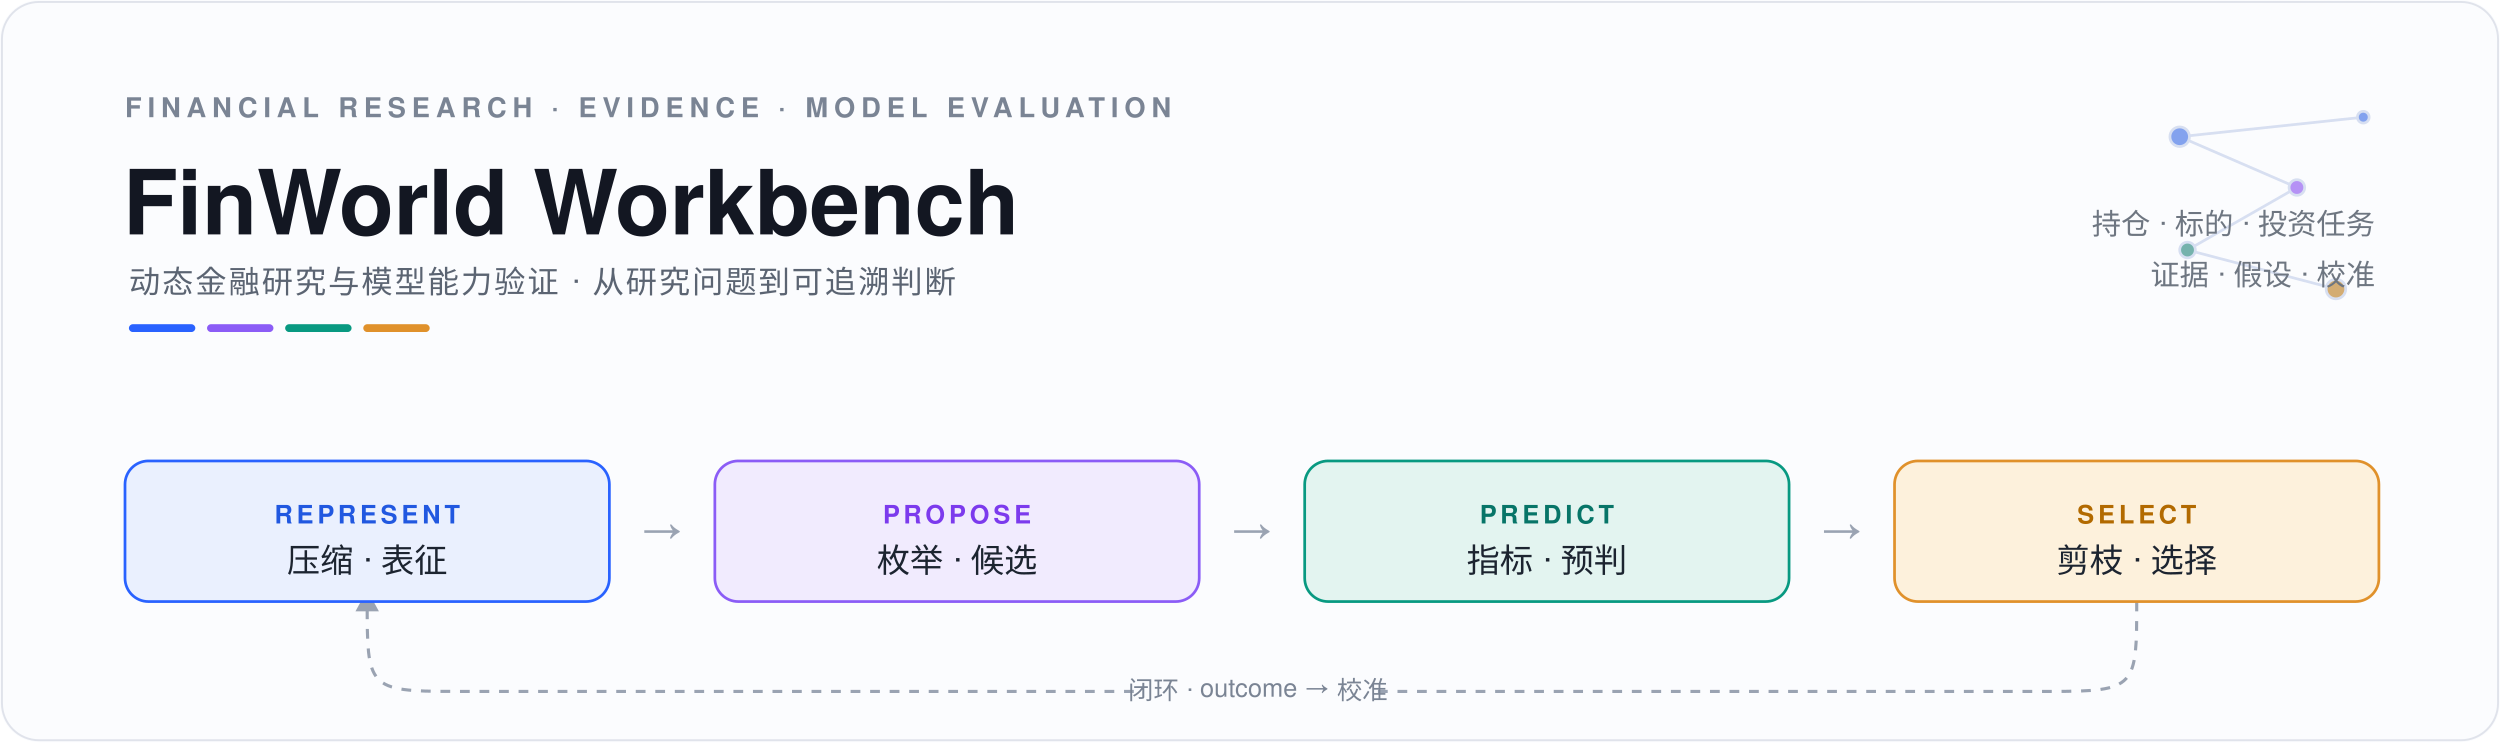
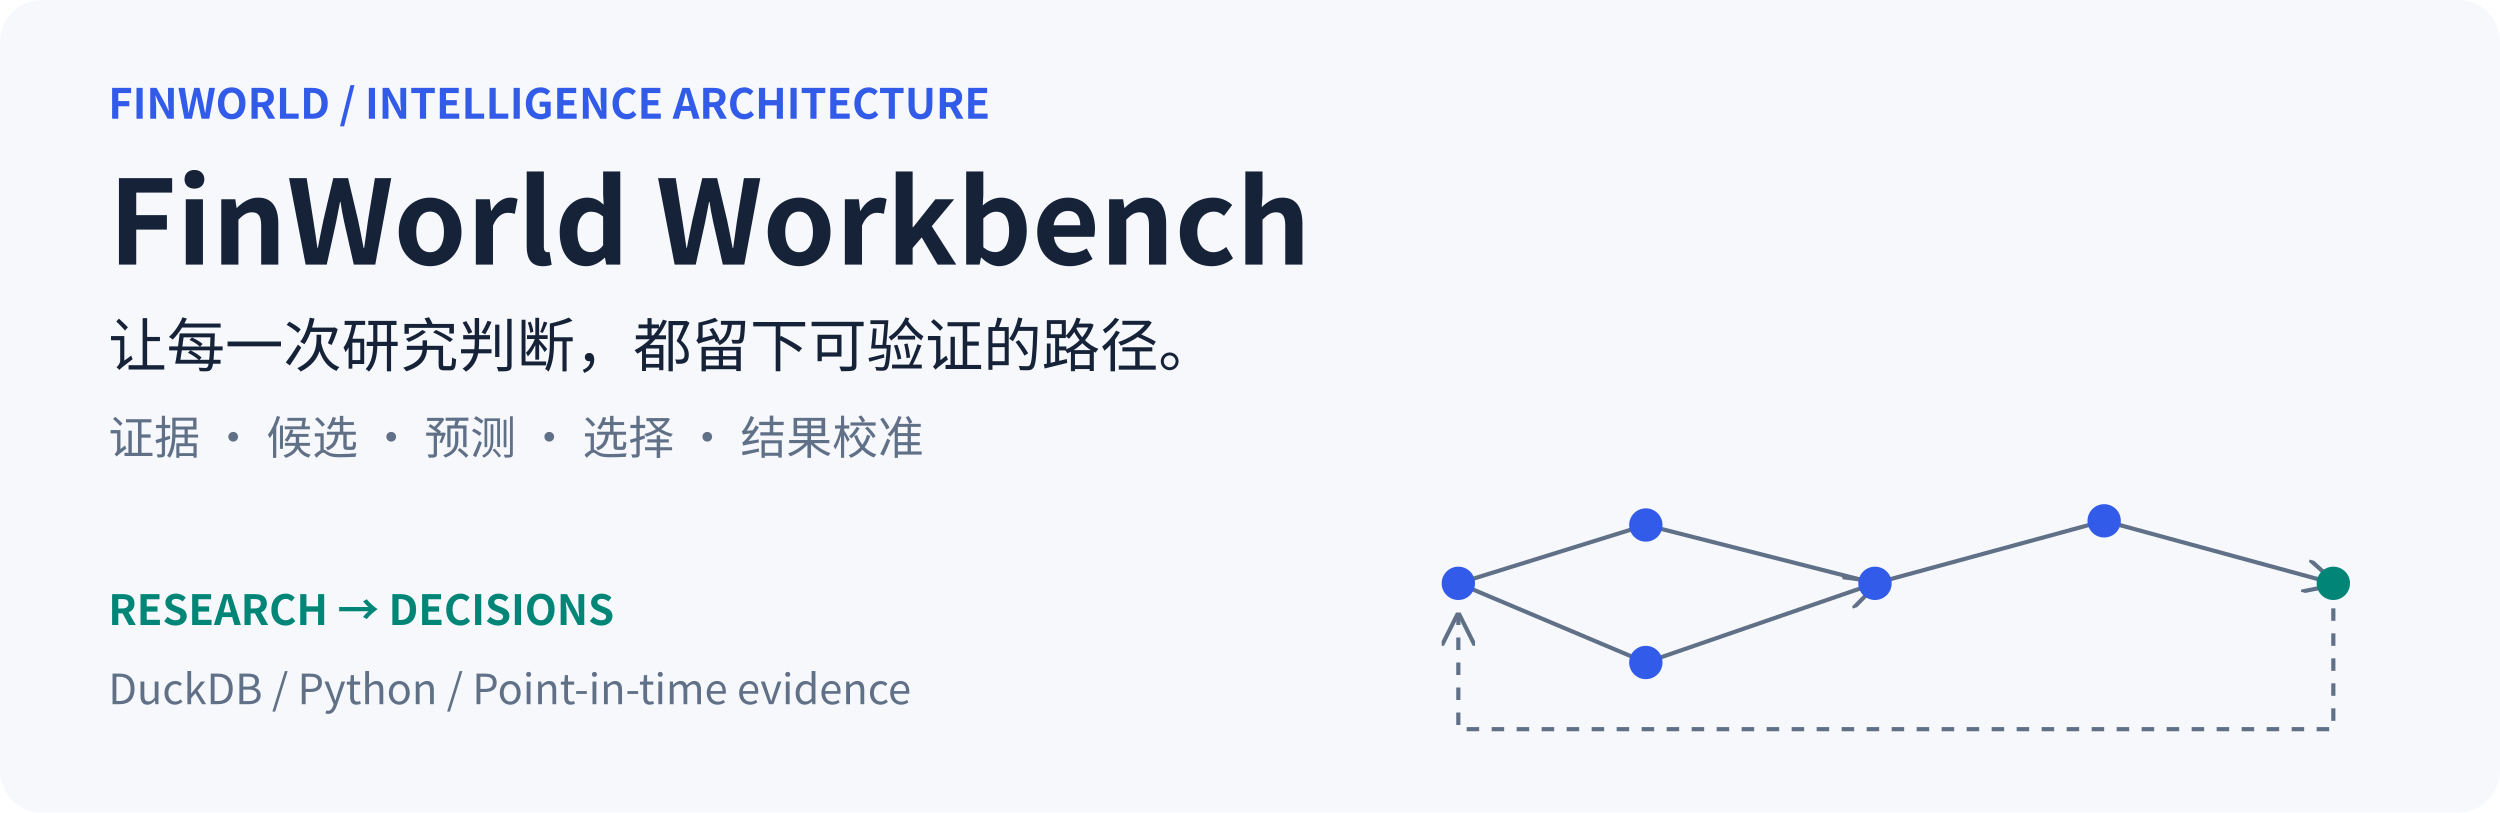
- <svg xmlns="http://www.w3.org/2000/svg" viewBox="0 0 1280 380" font-family="-apple-system, BlinkMacSystemFont, 'Segoe UI', 'PingFang SC', 'Microsoft YaHei', Helvetica, Arial, sans-serif">
-   <rect width="1280" height="380" rx="20" fill="#FBFCFE" />
-   <rect x="1" y="1" width="1278" height="378" rx="19" fill="none" stroke="#E0E3EB" stroke-width="1" />
-   <g opacity="0.55" stroke="#B9C6E6" stroke-width="1.4" fill="#2158E0">
-     <line x1="1116" y1="70" x2="1176" y2="96" />
-     <line x1="1176" y1="96" x2="1120" y2="128" />
-     <line x1="1120" y1="128" x2="1196" y2="148" />
-     <line x1="1116" y1="70" x2="1210" y2="60" />
-     <circle cx="1116" cy="70" r="5" />
-     <circle cx="1176" cy="96" r="4" fill="#7C3AED" />
-     <circle cx="1120" cy="128" r="4" fill="#077568" />
-     <circle cx="1196" cy="148" r="5" fill="#B26A00" />
-     <circle cx="1210" cy="60" r="3" />
+ <svg xmlns="http://www.w3.org/2000/svg" width="1200" height="390" viewBox="0 0 1200 390" role="img" aria-labelledby="title desc">
+   <defs>
+     <marker id="arrow" markerWidth="8" markerHeight="8" refX="7" refY="4" orient="auto">
+       <path d="M0 0 L8 4 L0 8" fill="none" stroke="#607087" />
+     </marker>
+   </defs>
+   <rect width="1200" height="390" rx="20" fill="#F6F8FC" />
+   <g font-family="Noto Sans CJK SC,PingFang SC,Microsoft YaHei,Segoe UI,sans-serif">
+     <text x="52" y="57" fill="#315BE8" font-size="20" font-weight="600">FINWORLD / INTELLIGENCE ARCHITECTURE</text>
+     <text x="52" y="127" fill="#152238" font-size="56" font-weight="650">FinWorld Workbench</text>
+     <text x="52" y="176" fill="#152238" font-size="28" font-weight="400">让每一次研究判断，都留下可验证的路径。</text>
+     <text x="52" y="218" fill="#607087" font-size="22" font-weight="400">证据 · 候选 · 预测 · 选择 · 结果校准</text>
+     <path d="M700 280 L790 252 L900 280 L1010 250 L1120 280" fill="none" stroke="#607087" stroke-width="2" marker-end="url(#arrow)" />
+     <path d="M700 280 L790 318 L900 280" fill="none" stroke="#607087" stroke-width="2" marker-end="url(#arrow)" />
+     <path d="M1120 280 L1120 350 L700 350 L700 296" fill="none" stroke="#607087" stroke-width="2" stroke-dasharray="6 6" marker-end="url(#arrow)" />
+     <circle cx="700" cy="280" r="8" fill="#315BE8" />
+     <circle cx="790" cy="252" r="8" fill="#315BE8" />
+     <circle cx="790" cy="318" r="8" fill="#315BE8" />
+     <circle cx="900" cy="280" r="8" fill="#315BE8" />
+     <circle cx="1010" cy="250" r="8" fill="#315BE8" />
+     <circle cx="1120" cy="280" r="8" fill="#008577" />
+     <text x="52" y="300" fill="#008577" font-size="20" font-weight="600">RESEARCH → DECISIONS</text>
+     <text x="52" y="338" fill="#607087" font-size="20" font-weight="400">DuckDB / Python / Point-in-time evidence</text>
  </g>
-   <text x="64" y="60" font-size="14" font-weight="600" letter-spacing="3" fill="#7A8494">FINANCIAL RESEARCH · EVIDENCE · MODEL EVALUATION</text>
-   <text x="63" y="120" font-size="46" font-weight="800" fill="#131722">FinWorld Workbench</text>
-   <text x="66" y="150" font-size="16" letter-spacing="1" fill="#5B6472">动态金融研究与模型能力验证 · 从研究问题到可追溯判断</text>
-   <g>
-     <rect x="66" y="166" width="34" height="4" rx="2" fill="#2962FF" />
-     <rect x="106" y="166" width="34" height="4" rx="2" fill="#8B5CF6" />
-     <rect x="146" y="166" width="34" height="4" rx="2" fill="#089981" />
-     <rect x="186" y="166" width="34" height="4" rx="2" fill="#E0912B" />
-   </g>
-   <path d="M1094 308 C1094 352 1094 354 1050 354 L232 354 C188 354 188 352 188 308" fill="none" stroke="#9AA3B2" stroke-width="1.6" stroke-dasharray="5 5" />
-   <path d="M188 302 L182 313 L194 313 Z" fill="#9AA3B2" />
-   <rect x="585" y="345" width="118" height="18" fill="#FBFCFE" />
-   <text x="644" y="358" text-anchor="middle" font-size="13" fill="#7A8494">闭环 · outcome → 校准</text>
-   <g>
-     <rect x="64" y="236" width="248" height="72" rx="12" fill="#EAF0FE" stroke="#2962FF" stroke-width="1.4" />
-     <text x="188" y="268" text-anchor="middle" font-size="13" font-weight="700" letter-spacing="2" fill="#2158E0">REPRESENT</text>
-     <text x="188" y="293" text-anchor="middle" font-size="17" fill="#1C2430">压缩 · 表征</text>
-     <rect x="366" y="236" width="248" height="72" rx="12" fill="#F1EBFE" stroke="#8B5CF6" stroke-width="1.4" />
-     <text x="490" y="268" text-anchor="middle" font-size="13" font-weight="700" letter-spacing="2" fill="#7C3AED">PROPOSE</text>
-     <text x="490" y="293" text-anchor="middle" font-size="17" fill="#1C2430">枚举 · 候选</text>
-     <rect x="668" y="236" width="248" height="72" rx="12" fill="#E3F4F0" stroke="#089981" stroke-width="1.4" />
-     <text x="792" y="268" text-anchor="middle" font-size="13" font-weight="700" letter-spacing="2" fill="#077568">PREDICT</text>
-     <text x="792" y="293" text-anchor="middle" font-size="17" fill="#1C2430">指标 · 预判</text>
-     <rect x="970" y="236" width="248" height="72" rx="12" fill="#FDF1DC" stroke="#E0912B" stroke-width="1.4" />
-     <text x="1094" y="268" text-anchor="middle" font-size="13" font-weight="700" letter-spacing="2" fill="#B26A00">SELECT</text>
-     <text x="1094" y="293" text-anchor="middle" font-size="17" fill="#1C2430">剪枝 · 选择</text>
-   </g>
-   <g fill="#9AA3B2" font-size="22">
-     <text x="339" y="279" text-anchor="middle">→</text>
-     <text x="641" y="279" text-anchor="middle">→</text>
-     <text x="943" y="279" text-anchor="middle">→</text>
-   </g>
-   <text x="1216" y="120" text-anchor="end" font-size="15" fill="#6E7681">持仓 · 标的 · 投资任务</text>
-   <text x="1216" y="146" text-anchor="end" font-size="15" fill="#6E7681">证据 · 假设 · 校准</text>
</svg>
